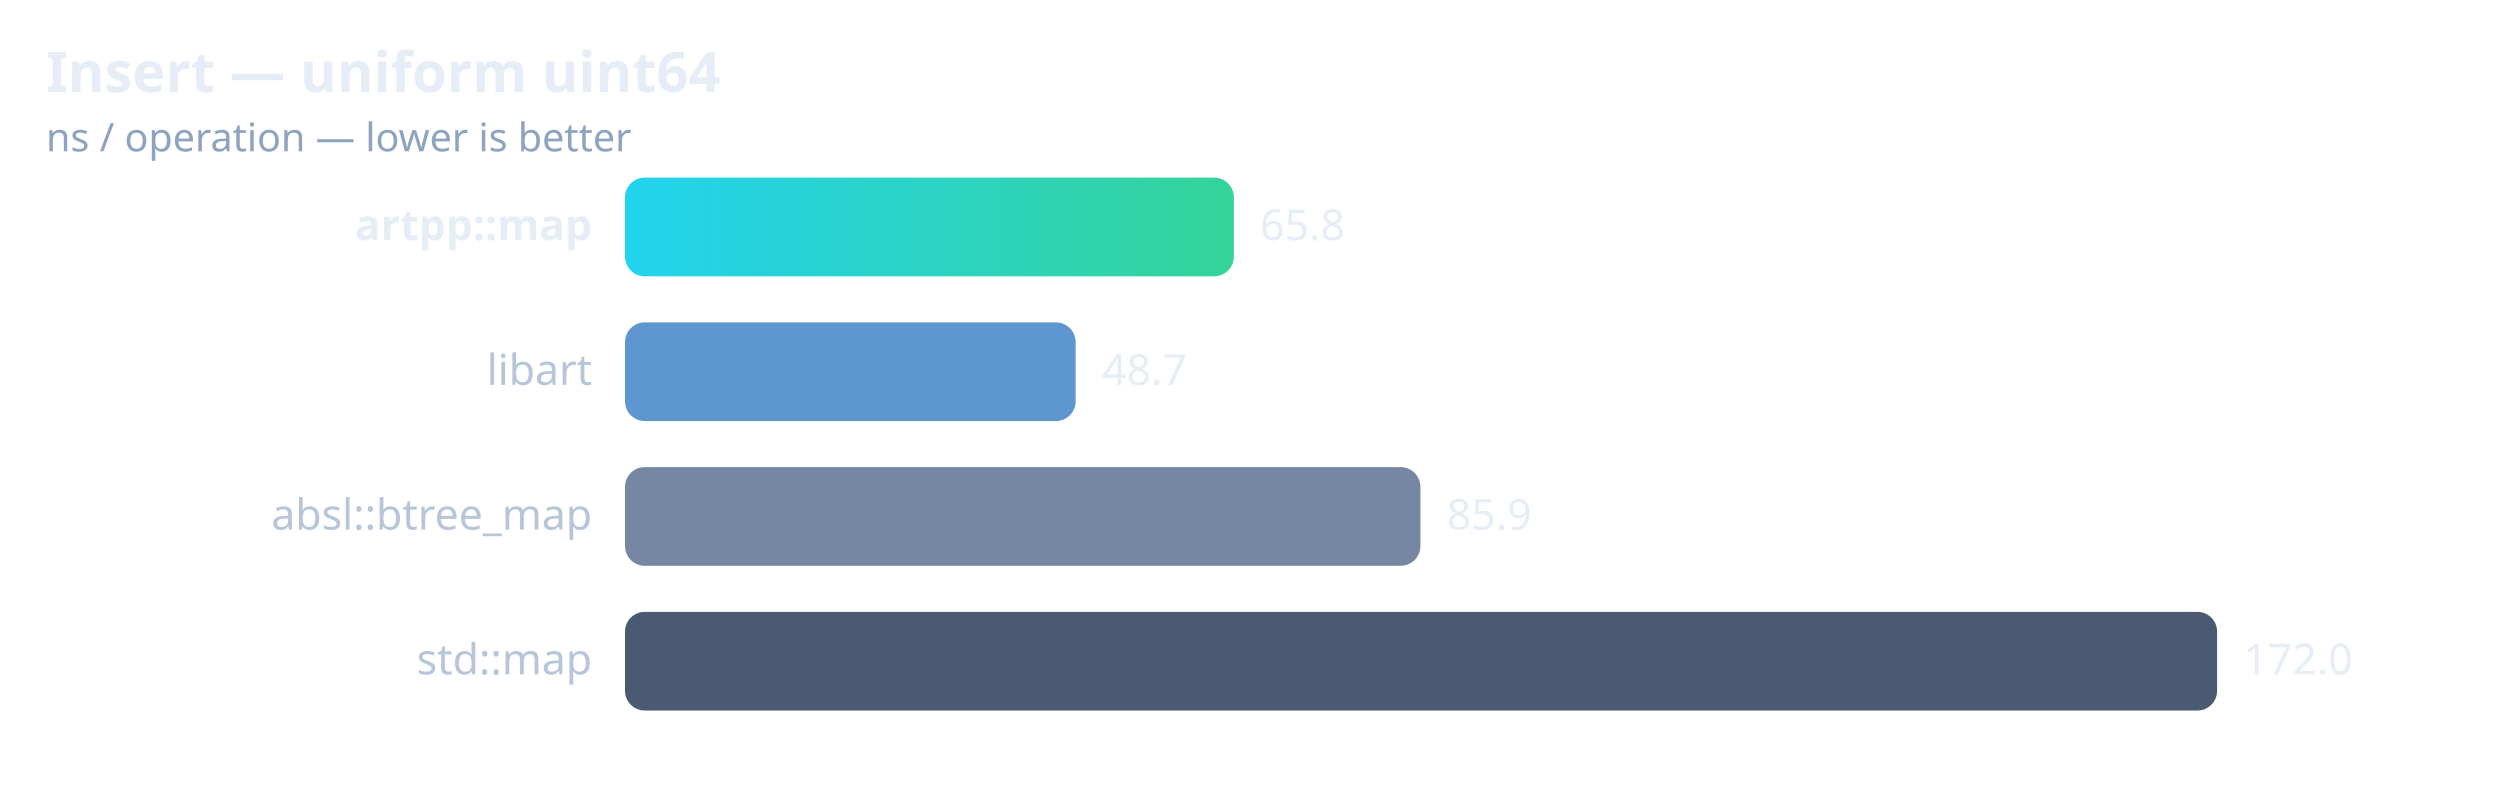
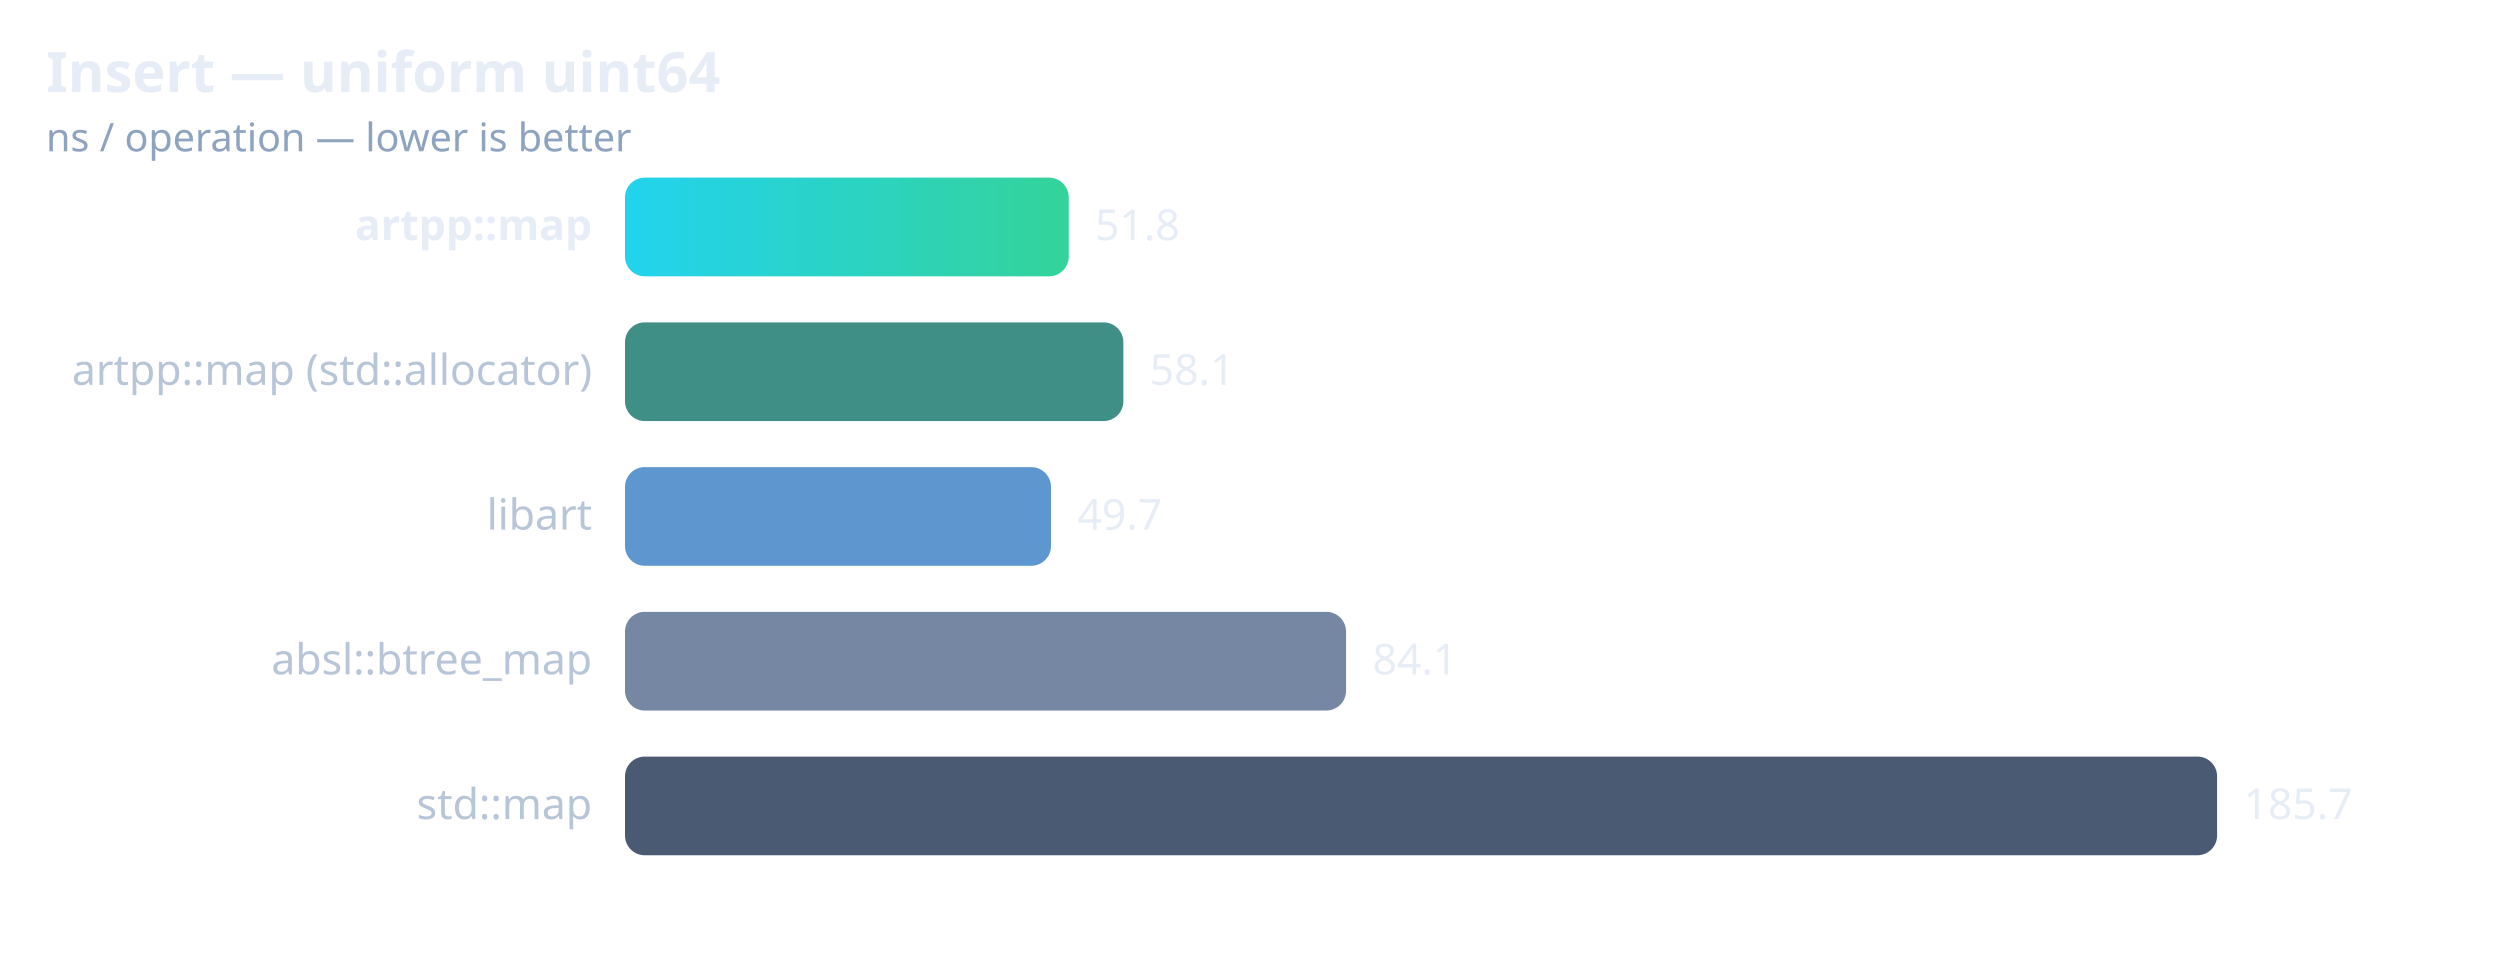
- <svg xmlns="http://www.w3.org/2000/svg" viewBox="0 0 760 246" font-family="ui-sans-serif, system-ui, sans-serif" role="img" aria-label="Insert — uniform uint64">
+ <svg xmlns="http://www.w3.org/2000/svg" viewBox="0 0 760 290" font-family="ui-sans-serif, system-ui, sans-serif" role="img" aria-label="Insert — uniform uint64">
  <defs>
    <linearGradient id="hot" x1="0" y1="0" x2="1" y2="0">
      <stop offset="0" stop-color="#22d3ee" />
      <stop offset="1" stop-color="#34d399" />
    </linearGradient>
    <linearGradient id="hot2" x1="0" y1="0" x2="1" y2="0">
      <stop offset="0" stop-color="#34d399" />
      <stop offset="1" stop-color="#a3e635" />
    </linearGradient>
  </defs>
  <text x="14" y="28" font-size="17" font-weight="600" fill="#e6edf6">Insert — uniform uint64</text>
  <text x="14" y="46" font-size="12" fill="#8da3bf">ns / operation — lower is better</text>
  <text x="180" y="73.0" font-size="13" font-weight="600" fill="#e6edf6" text-anchor="end">artpp::map</text>
-   <rect x="190" y="54" width="185.1" height="30" rx="6" fill="url(#hot)" />
-   <text x="383.067" y="73.0" font-size="13" fill="#e6edf6">65.8</text>
-   <text x="180" y="117.0" font-size="13" font-weight="400" fill="#b7c5d8" text-anchor="end">libart</text>
-   <rect x="190" y="98" width="137.0" height="30" rx="6" fill="#5e97d0" />
-   <text x="335.027" y="117.0" font-size="13" fill="#e6edf6">48.7</text>
-   <text x="180" y="161.0" font-size="13" font-weight="400" fill="#b7c5d8" text-anchor="end">absl::btree_map</text>
-   <rect x="190" y="142" width="241.8" height="30" rx="6" fill="#7587a3" />
-   <text x="439.831" y="161.0" font-size="13" fill="#e6edf6">85.9</text>
-   <text x="180" y="205.0" font-size="13" font-weight="400" fill="#b7c5d8" text-anchor="end">std::map</text>
-   <rect x="190" y="186" width="484.0" height="30" rx="6" fill="#4a5a73" />
-   <text x="682.0" y="205.0" font-size="13" fill="#e6edf6">172.0</text>
+   <rect x="190" y="54" width="134.9" height="30" rx="6" fill="url(#hot)" />
+   <text x="332.864" y="73.0" font-size="13" fill="#e6edf6">51.8</text>
+   <text x="180" y="117.0" font-size="13" font-weight="400" fill="#b7c5d8" text-anchor="end">artpp::map (std::allocator)</text>
+   <rect x="190" y="98" width="151.5" height="30" rx="6" fill="#3f8f86" />
+   <text x="349.517" y="117.0" font-size="13" fill="#e6edf6">58.1</text>
+   <text x="180" y="161.0" font-size="13" font-weight="400" fill="#b7c5d8" text-anchor="end">libart</text>
+   <rect x="190" y="142" width="129.5" height="30" rx="6" fill="#5e97d0" />
+   <text x="327.522" y="161.0" font-size="13" fill="#e6edf6">49.7</text>
+   <text x="180" y="205.0" font-size="13" font-weight="400" fill="#b7c5d8" text-anchor="end">absl::btree_map</text>
+   <rect x="190" y="186" width="219.2" height="30" rx="6" fill="#7587a3" />
+   <text x="417.249" y="205.0" font-size="13" fill="#e6edf6">84.1</text>
+   <text x="180" y="249.0" font-size="13" font-weight="400" fill="#b7c5d8" text-anchor="end">std::map</text>
+   <rect x="190" y="230" width="484.0" height="30" rx="6" fill="#4a5a73" />
+   <text x="682.0" y="249.0" font-size="13" fill="#e6edf6">185.7</text>
</svg>
